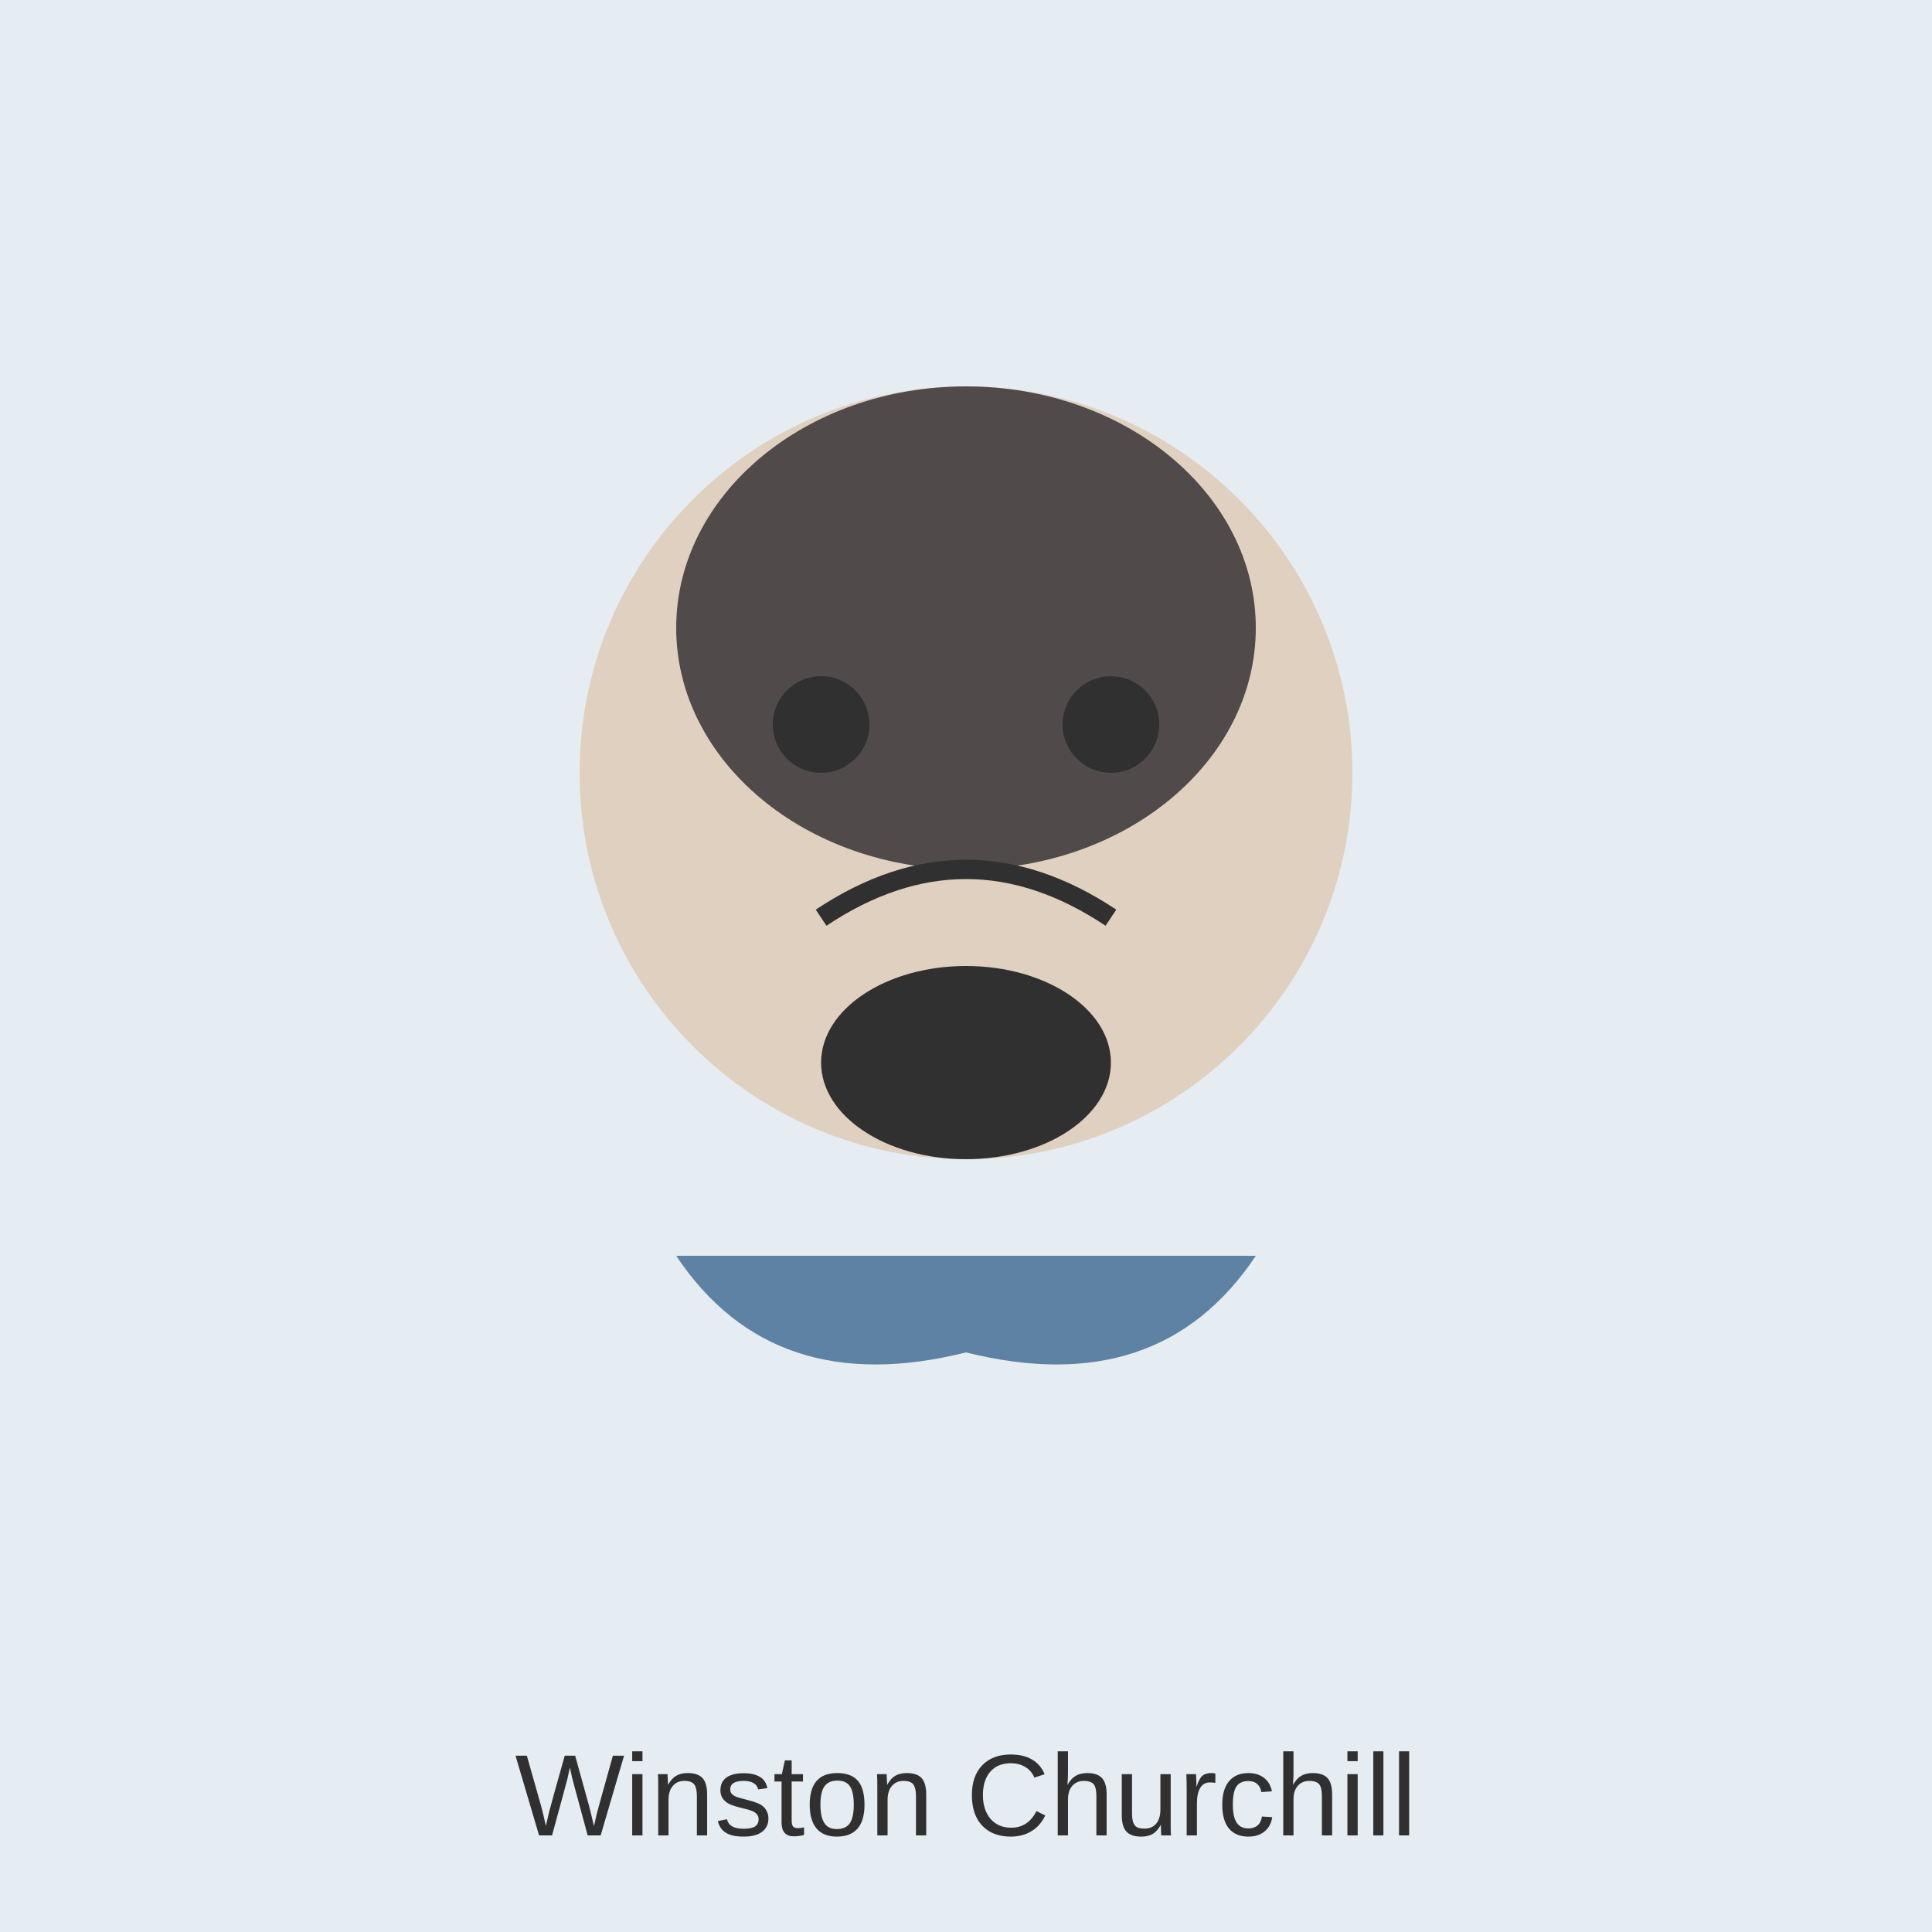
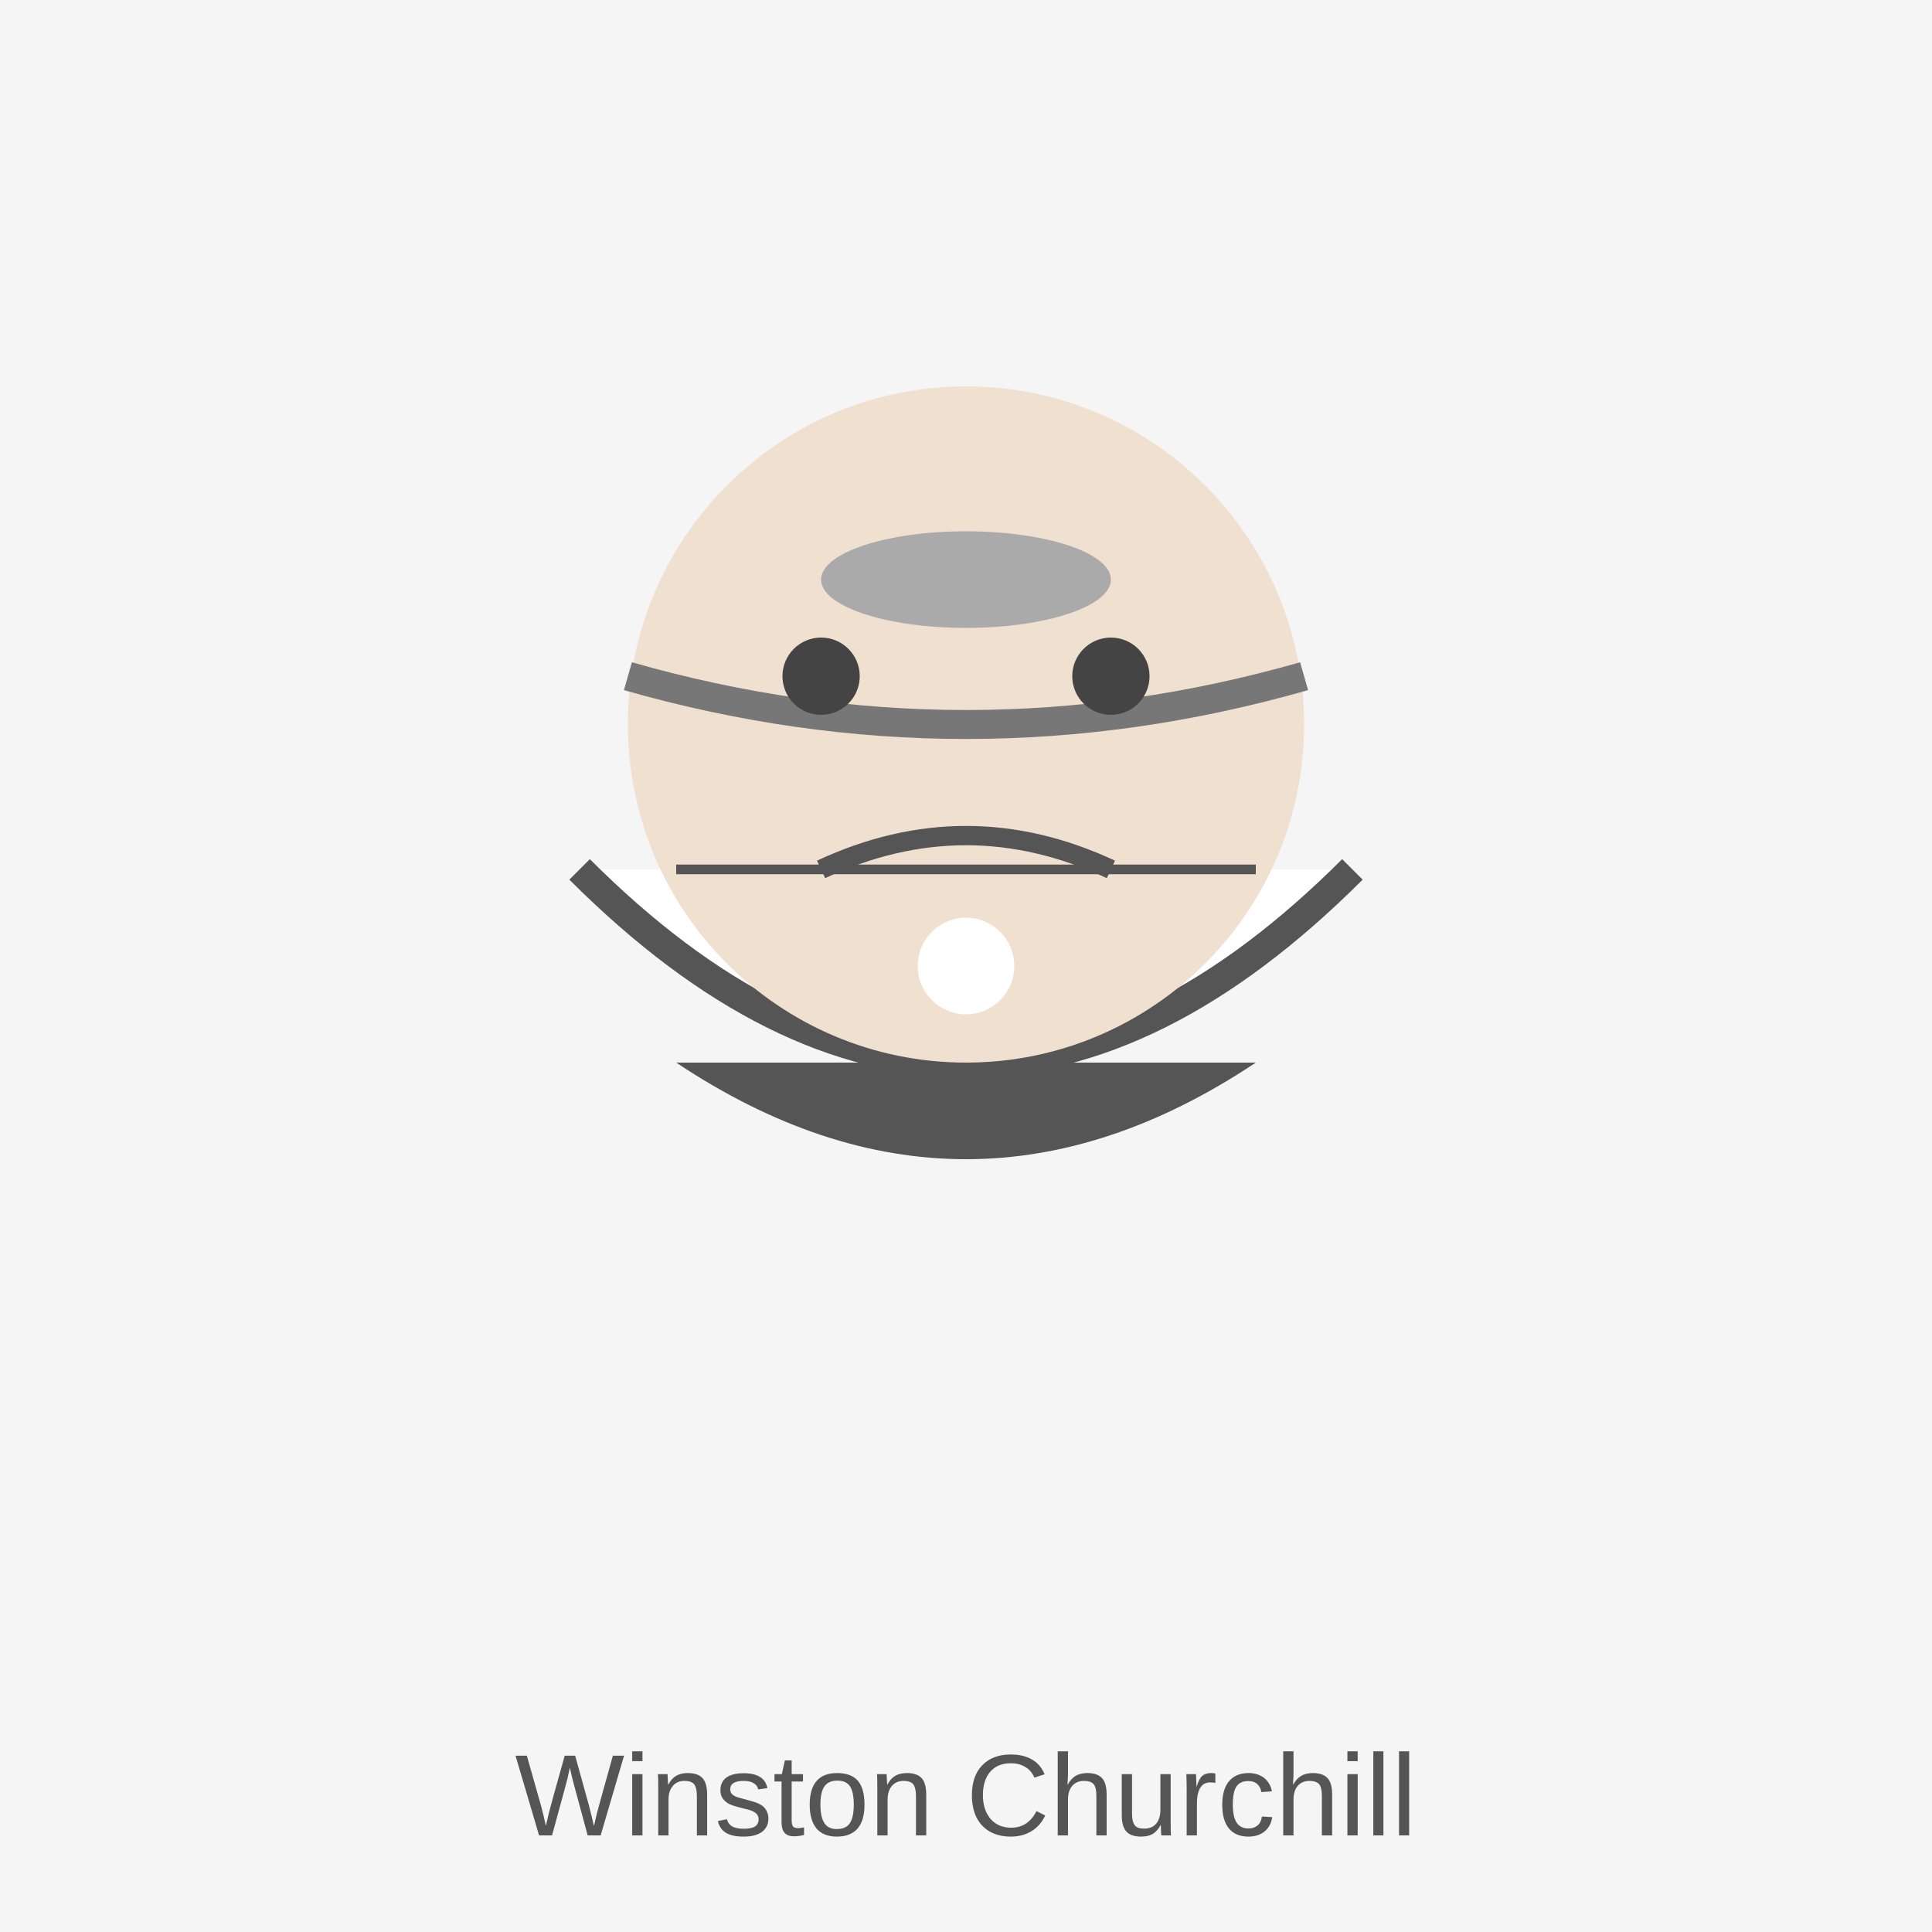
<svg xmlns="http://www.w3.org/2000/svg" viewBox="0 0 200 200">
-   <rect width="200" height="200" fill="#e5ecf2" />
-   <circle cx="100" cy="80" r="40" fill="#e0d0c0" />
-   <ellipse cx="100" cy="65" rx="30" ry="25" fill="#504a4a" />
-   <circle cx="85" cy="75" r="5" fill="#303030" />
-   <circle cx="115" cy="75" r="5" fill="#303030" />
-   <path d="M85,95 Q100,85 115,95" fill="none" stroke="#303030" stroke-width="2" />
-   <ellipse cx="100" cy="110" rx="15" ry="10" fill="#303030" />
-   <path d="M70,130 Q80,145 100,140 Q120,145 130,130" fill="#5d82a3" stroke="none" />
-   <text x="100" y="190" text-anchor="middle" fill="#303030" font-family="Arial" font-size="12">Winston Churchill</text>
+   <rect width="200" height="200" fill="#f5f5f5" />
+   <path d="M60,90 Q100,130 140,90" fill="#fff" stroke="#555" stroke-width="3" />
+   <circle cx="100" cy="75" r="35" fill="#f0e0d0" />
+   <path d="M65,70 Q100,80 135,70" fill="#f0e0d0" stroke="#777" stroke-width="3" />
+   <circle cx="85" cy="70" r="4" fill="#444" />
+   <circle cx="115" cy="70" r="4" fill="#444" />
+   <path d="M70,90 L130,90" stroke="#555" stroke-width="1" />
+   <path d="M85,90 Q100,83 115,90" fill="none" stroke="#555" stroke-width="2" />
+   <path d="M70,110 Q100,130 130,110" fill="#555" stroke="none" />
+   <ellipse cx="100" cy="60" rx="15" ry="5" fill="#aaa" />
+   <circle cx="100" cy="100" r="5" fill="#fff" />
+   <text x="100" y="190" text-anchor="middle" fill="#555" font-family="Arial" font-size="12">Winston Churchill</text>
</svg>
